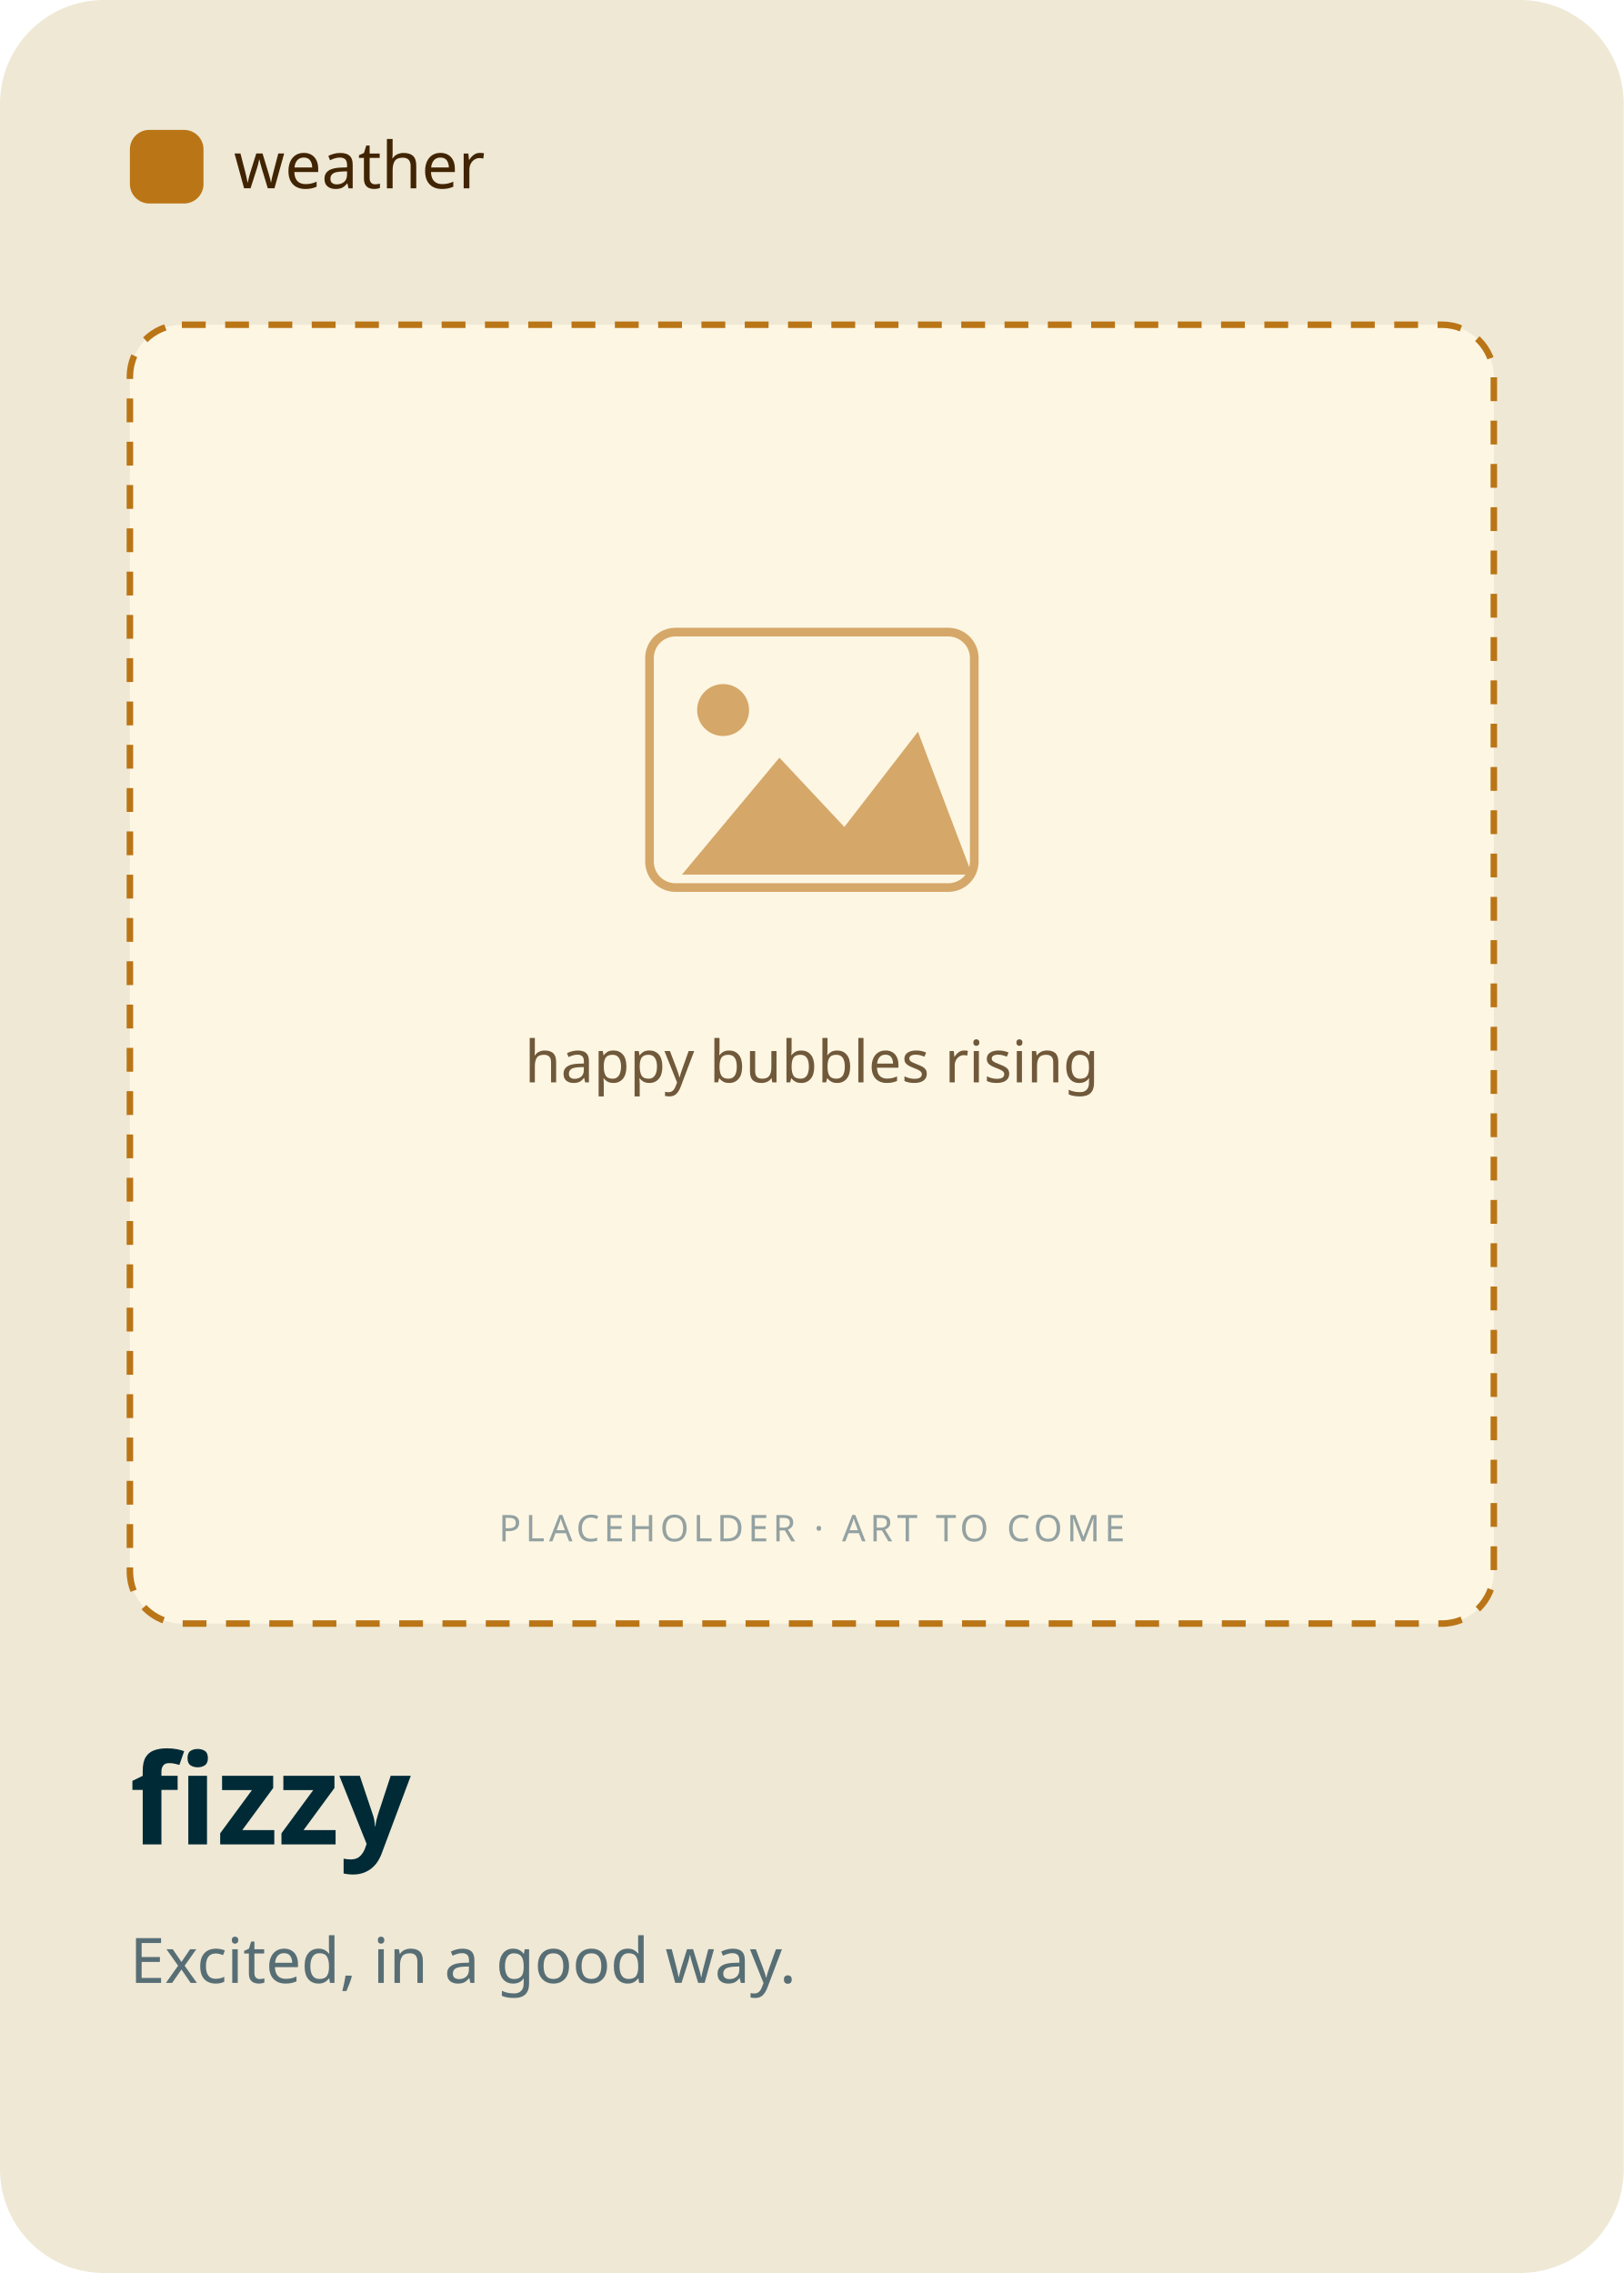
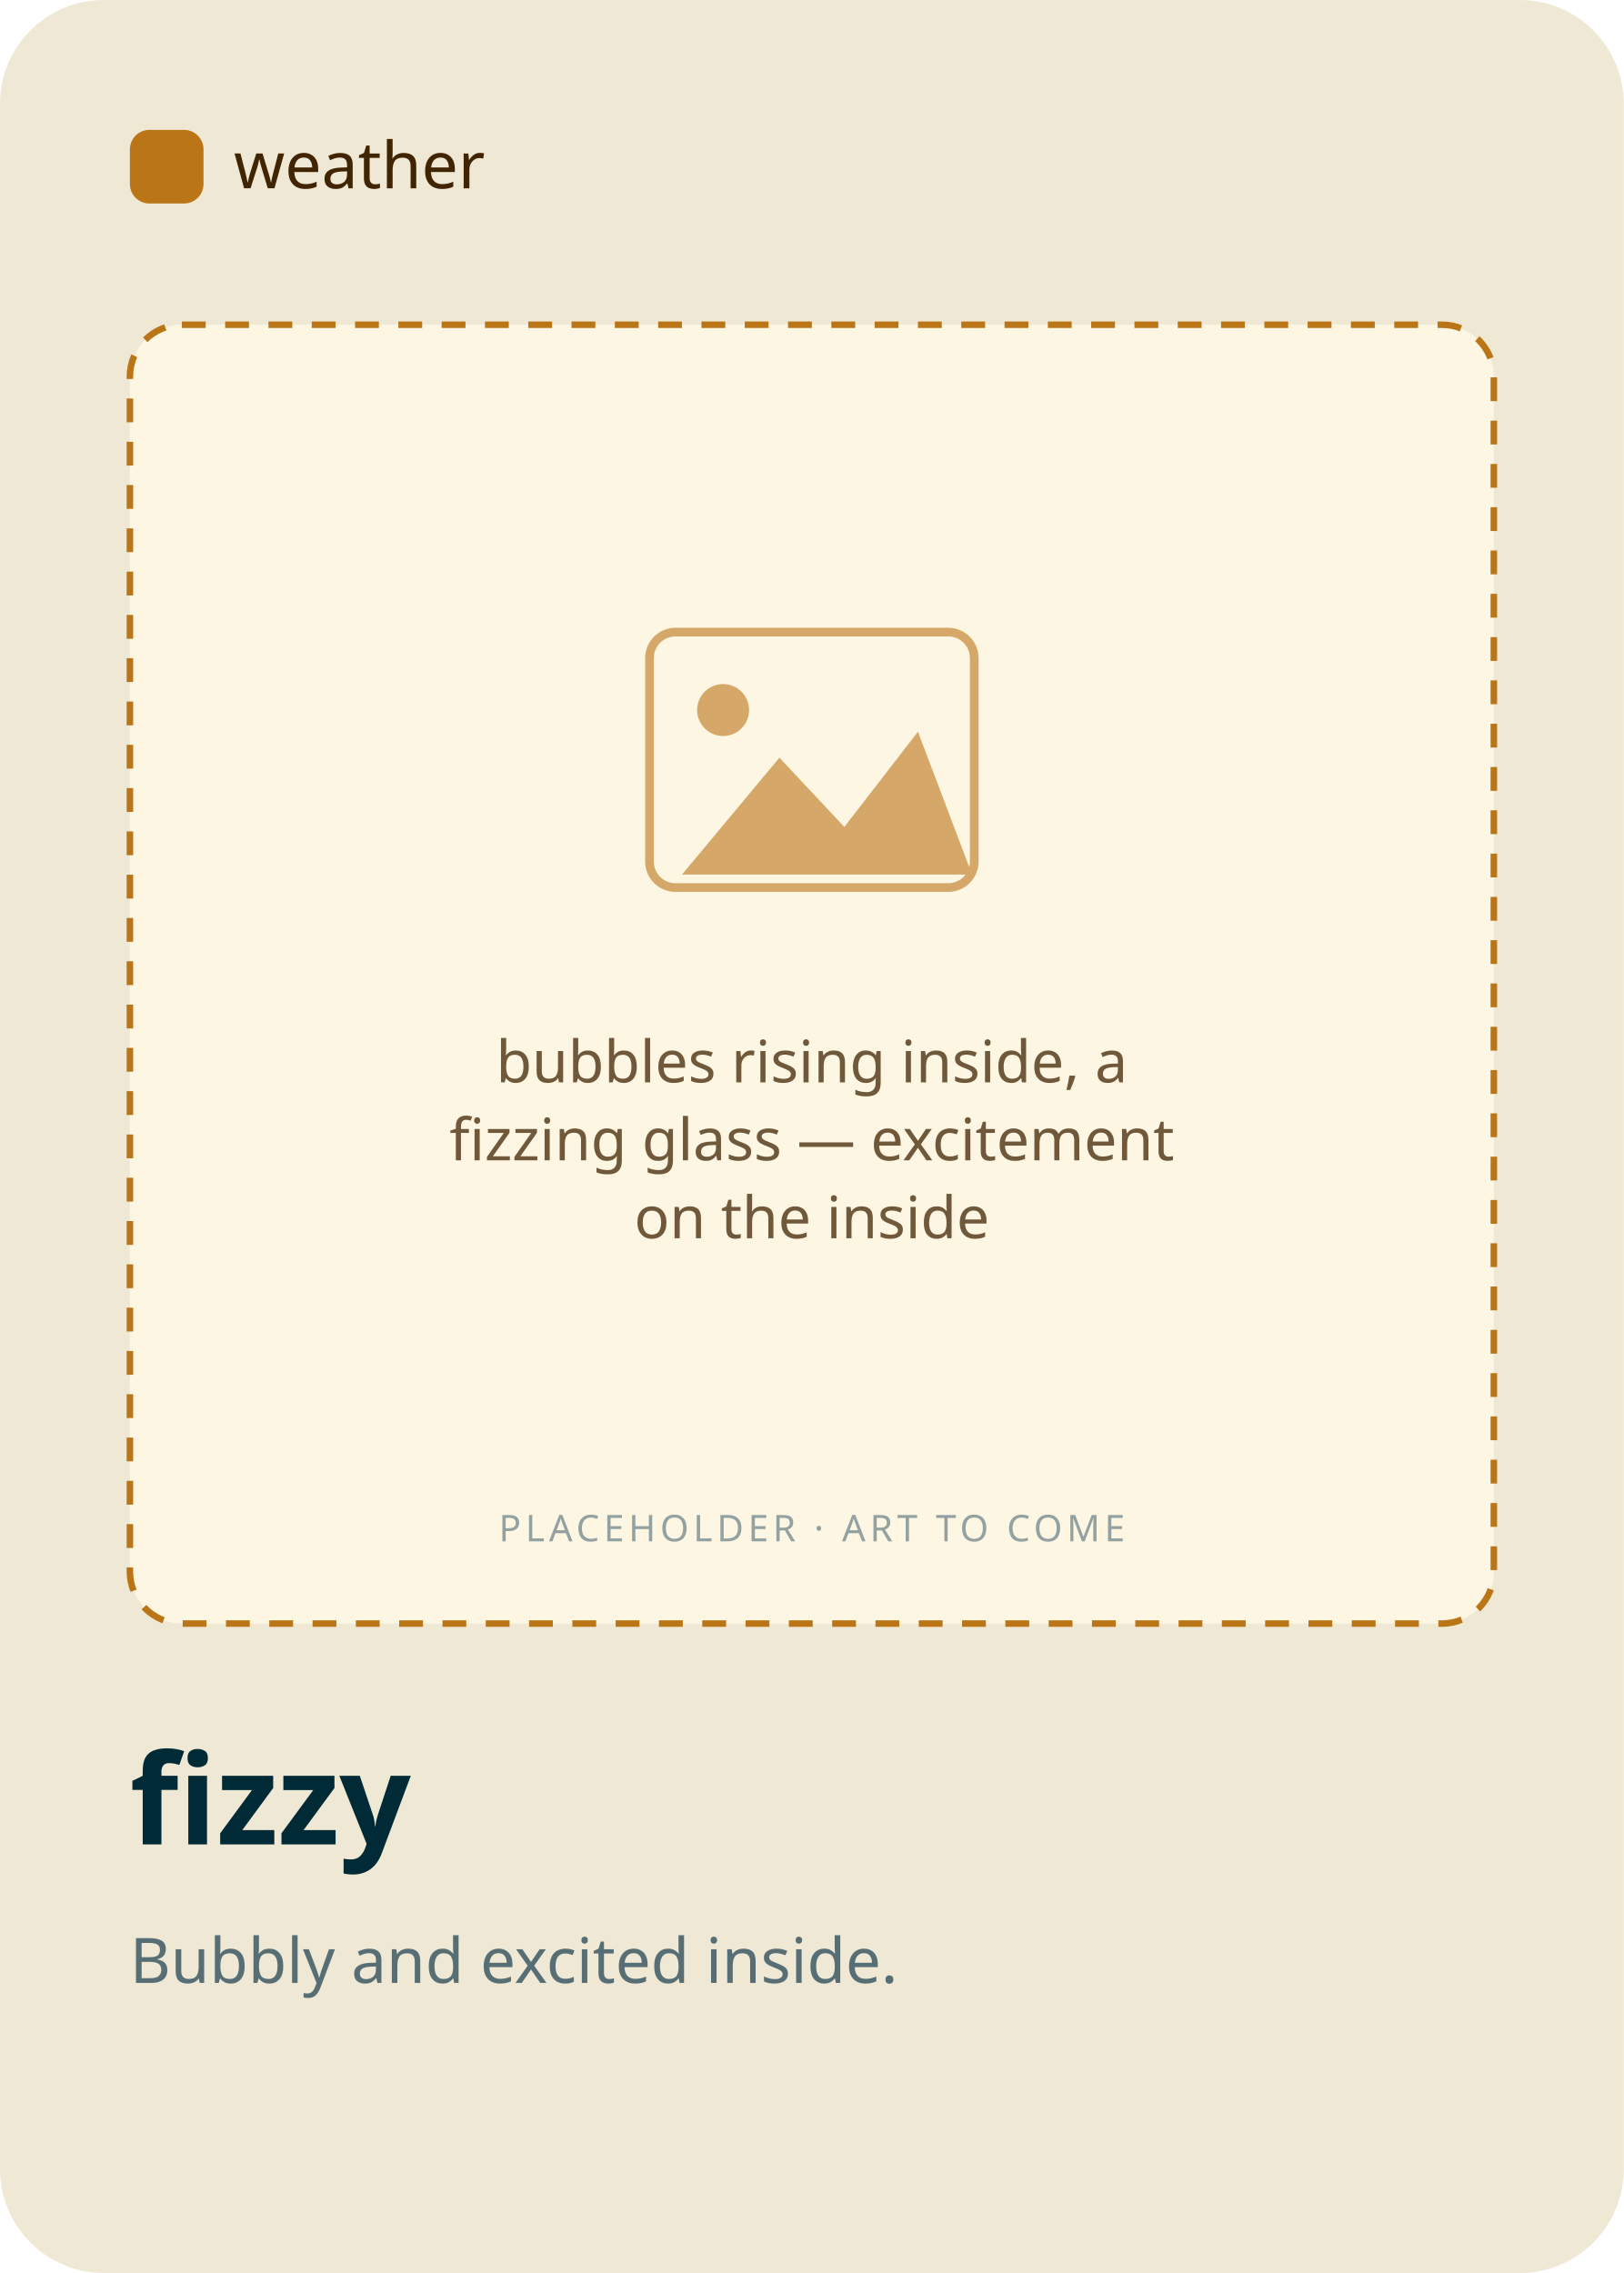
<svg xmlns="http://www.w3.org/2000/svg" viewBox="0 0 750 1050" width="750" height="1050">
  <rect x="0" y="0" width="750" height="1050" rx="48" fill="#eee8d5" />
  <rect x="60" y="60" width="34" height="34" rx="9" fill="#BA7517" />
  <text x="108" y="87" font-family="'Atkinson Hyperlegible','Atkinson Hyperlegible Next',sans-serif" font-size="30" font-weight="500" fill="#412402">weather</text>
  <rect id="art" x="60" y="150" width="630" height="600" rx="24" fill="#fdf6e3" stroke="#BA7517" stroke-width="3" stroke-dasharray="11 9" />
  <g id="art-placeholder" opacity="0.6">
    <rect x="300" y="292" width="150" height="118" rx="12" fill="none" stroke="#BA7517" stroke-width="4" />
    <circle cx="334" cy="328" r="12" fill="#BA7517" />
    <polygon points="315,404 360,350 390,382 424,338 449,404" fill="#BA7517" />
  </g>
-   <text x="375" y="500" text-anchor="middle" font-family="'Atkinson Hyperlegible','Atkinson Hyperlegible Next',sans-serif" font-size="27" fill="#412402" opacity="0.75">happy bubbles rising</text>
+   <text x="375" y="500" text-anchor="middle" font-family="'Atkinson Hyperlegible','Atkinson Hyperlegible Next',sans-serif" font-size="27" fill="#412402" opacity="0.75">bubbles rising inside, a</text>
+   <text x="375" y="536" text-anchor="middle" font-family="'Atkinson Hyperlegible','Atkinson Hyperlegible Next',sans-serif" font-size="27" fill="#412402" opacity="0.75">fizzing glass — excitement</text>
+   <text x="375" y="572" text-anchor="middle" font-family="'Atkinson Hyperlegible','Atkinson Hyperlegible Next',sans-serif" font-size="27" fill="#412402" opacity="0.75">on the inside</text>
  <text x="375" y="712" text-anchor="middle" font-family="'Atkinson Hyperlegible','Atkinson Hyperlegible Next',sans-serif" font-size="17" fill="#93a1a1" letter-spacing="2">PLACEHOLDER · ART TO COME</text>
  <text x="60" y="852" font-family="'Atkinson Hyperlegible','Atkinson Hyperlegible Next',sans-serif" font-size="58" font-weight="700" fill="#002b36">fizzy</text>
-   <text x="60" y="916" font-family="'Atkinson Hyperlegible','Atkinson Hyperlegible Next',sans-serif" font-size="29" fill="#586e75">Excited, in a good way.</text>
+   <text x="60" y="916" font-family="'Atkinson Hyperlegible','Atkinson Hyperlegible Next',sans-serif" font-size="29" fill="#586e75">Bubbly and excited inside.</text>
</svg>
